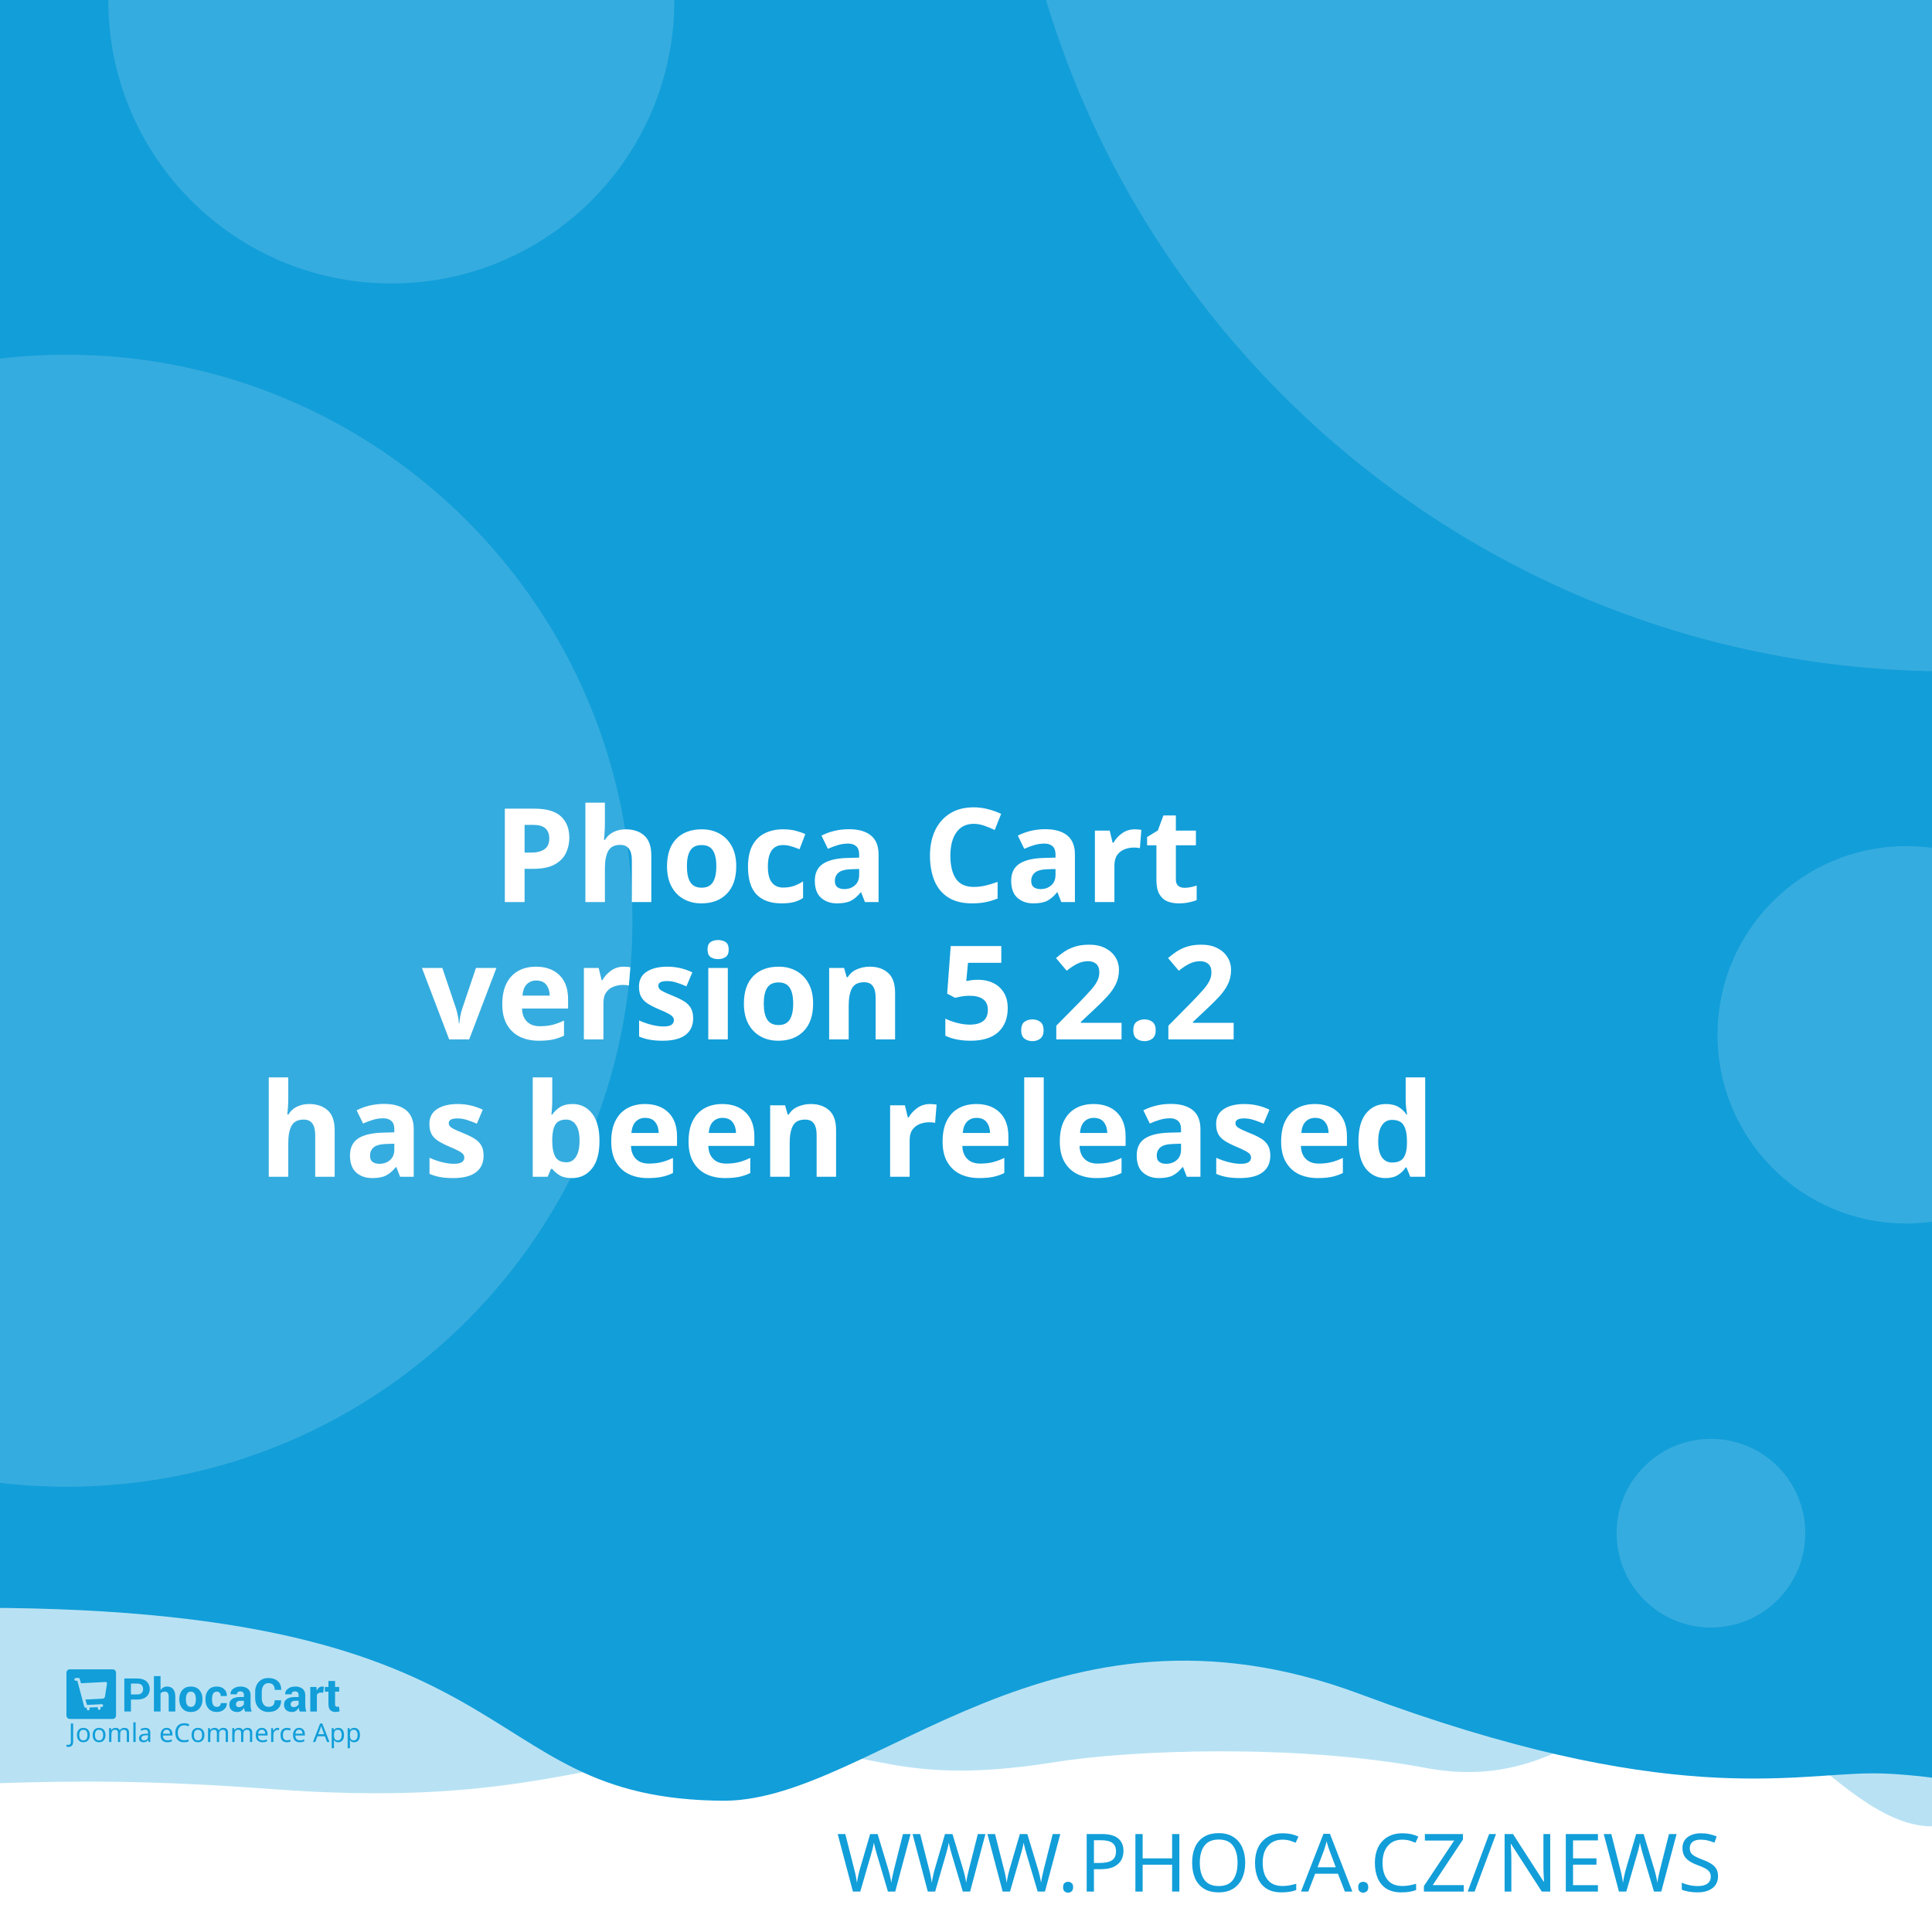
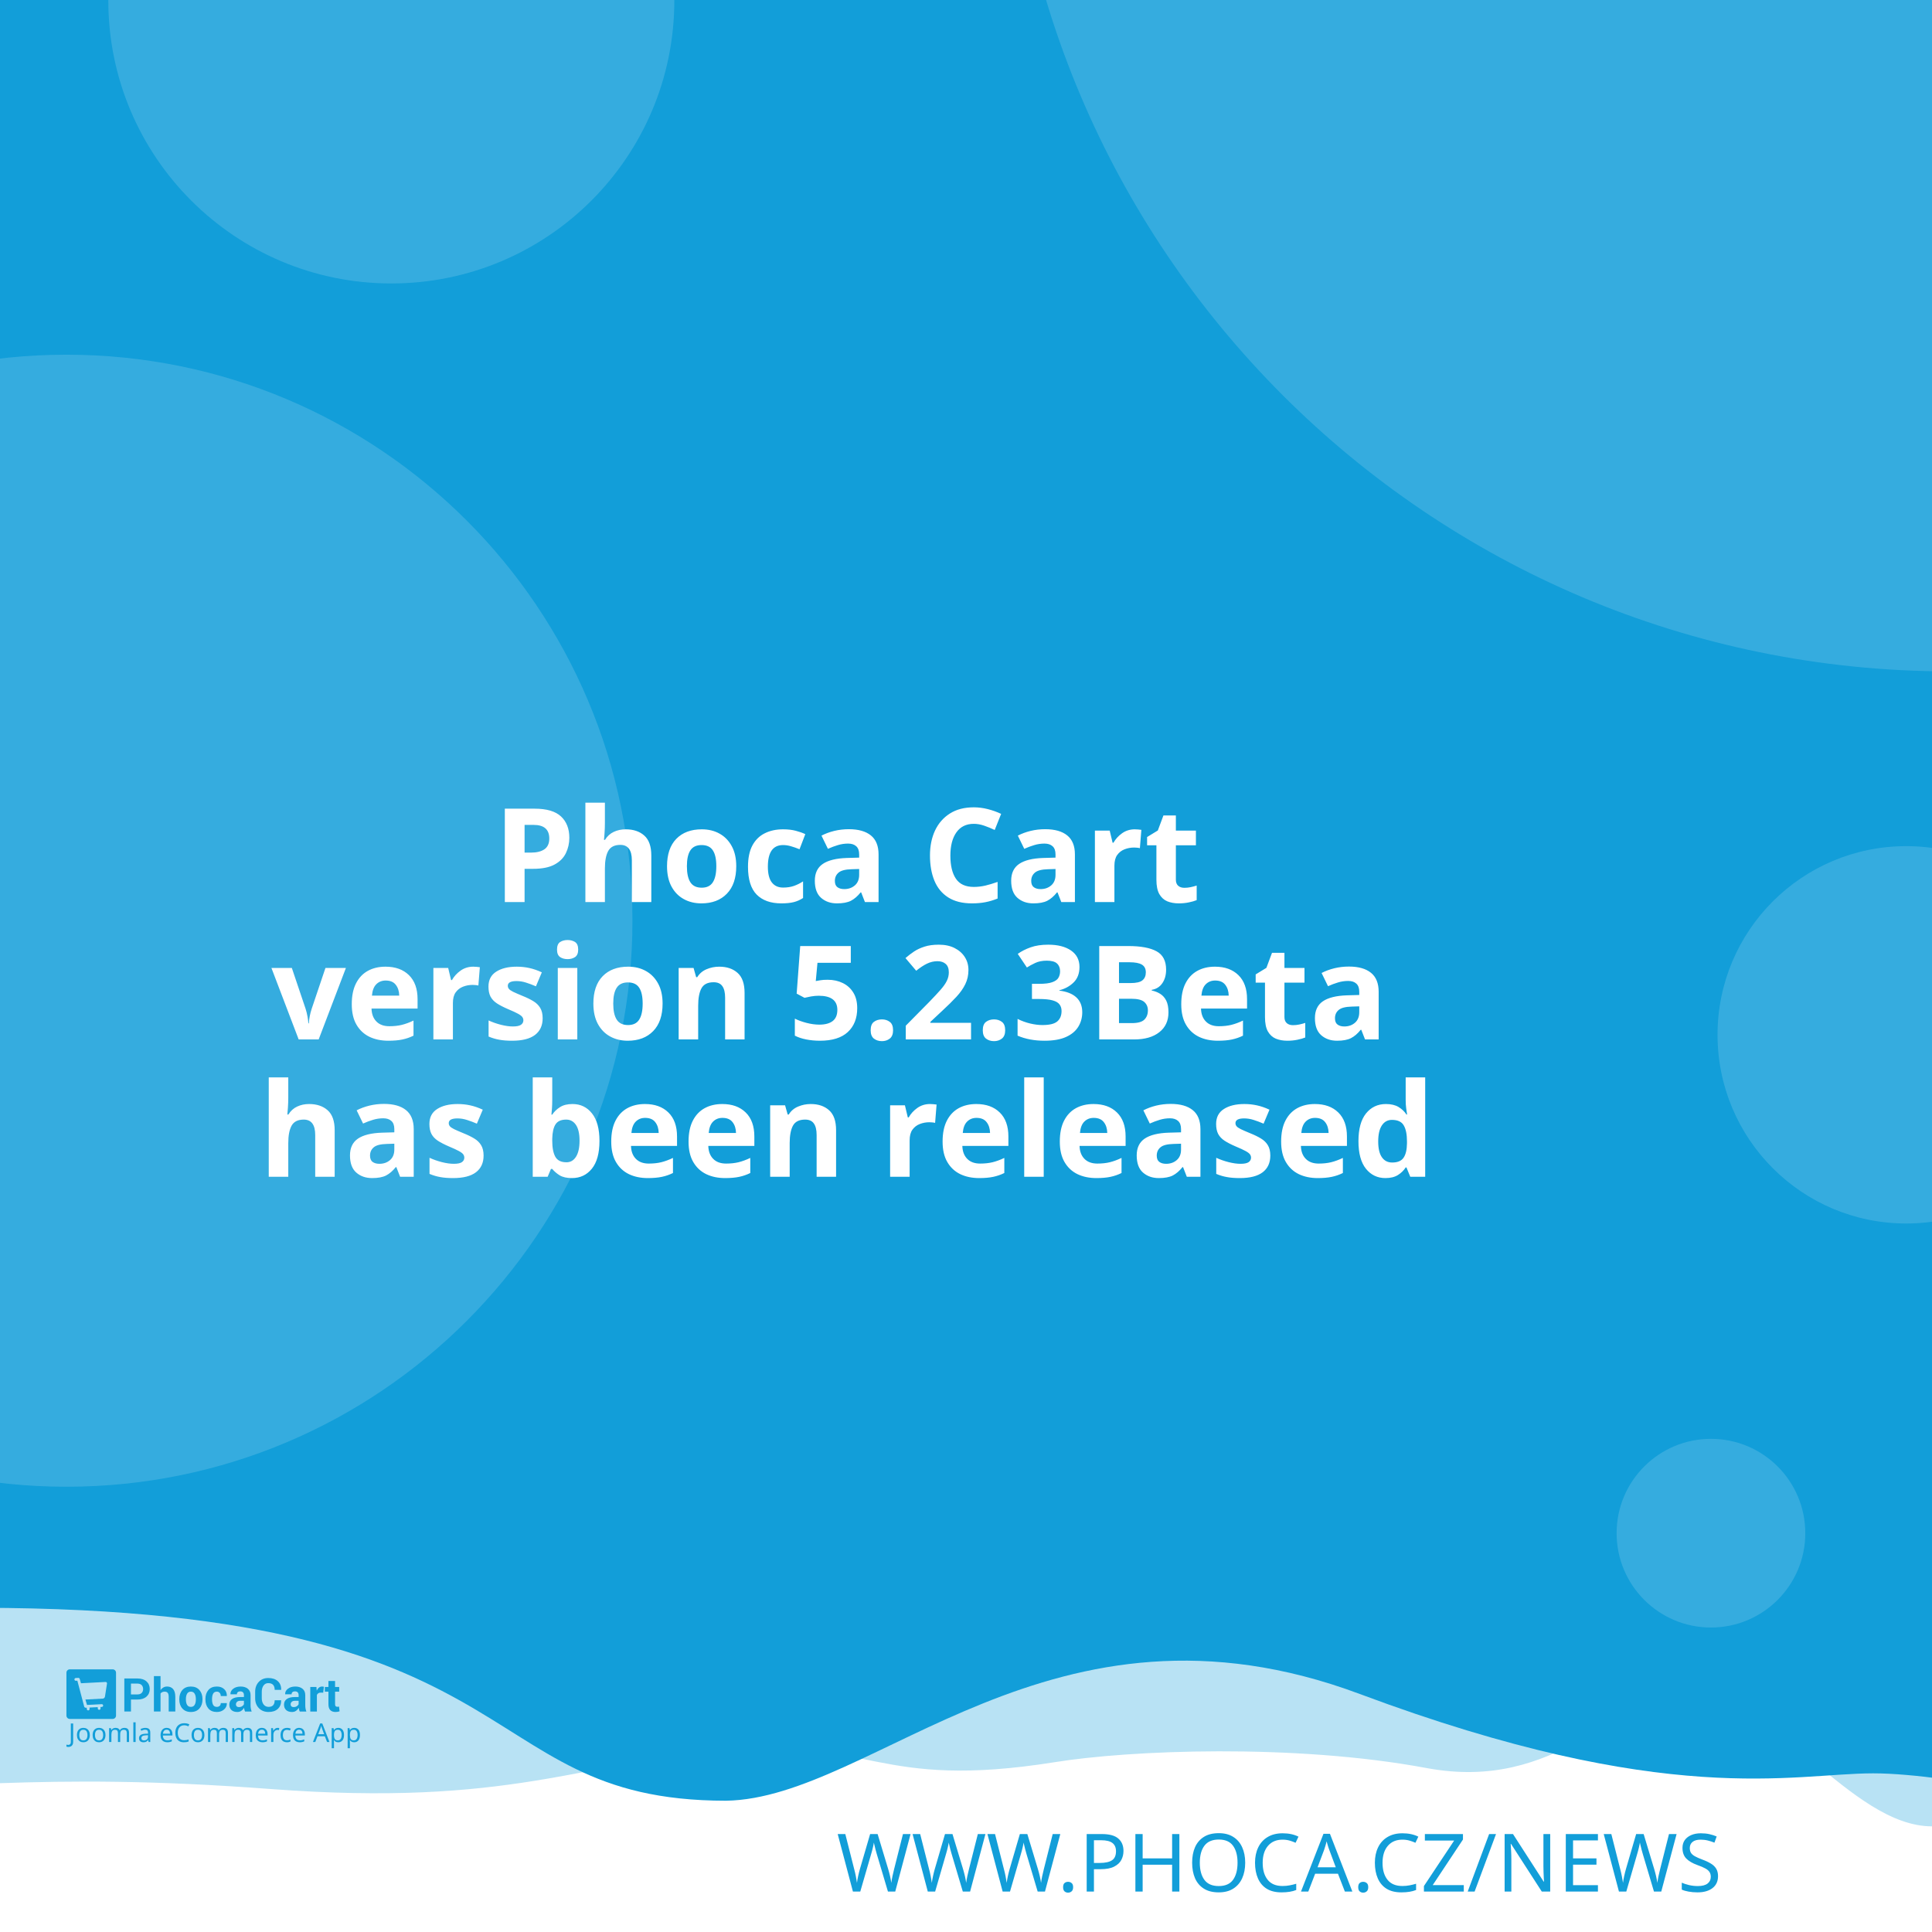
<svg xmlns="http://www.w3.org/2000/svg" width="512" height="512" viewBox="0 0 512 512" version="1.1" id="svg5">
  <defs id="defs2" />
  <g id="layer1">
    <path d="m -288.549,96.962 a 6.384,6.384 0 0 0 -6.384,6.384 v 81.087 a 6.384,6.384 0 0 0 6.384,6.384 h 81.083 a 6.384,6.384 0 0 0 6.384,-6.384 v -81.087 a 6.384,6.384 0 0 0 -6.384,-6.384 z m 16.084,16.188 c 0.591,-0.033 1.134,0.125 1.642,0.482 0.508,0.359 0.842,0.809 1.006,1.355 l 2.415,8.308 46.517,-2.44 c 0.829,-0.043 1.521,0.245 2.074,0.86 0.55,0.606 0.769,1.334 0.636,2.174 l -3.898,24.937 c -0.138,0.736 -0.57,1.497 -1.288,2.273 -0.719,0.787 -1.656,1.211 -2.797,1.272 l -32.861,1.721 3.038,10.253 27.775,-1.455 c 0.726,-0.04 1.351,0.178 1.887,0.648 0.523,0.483 0.803,1.086 0.844,1.812 0.038,0.726 -0.178,1.352 -0.648,1.887 -0.483,0.525 -1.086,0.806 -1.812,0.844 l -2.597,0.137 0.137,2.593 c 0.038,0.729 -0.178,1.356 -0.661,1.879 -0.472,0.535 -1.071,0.819 -1.8,0.856 -0.726,0.038 -1.353,-0.178 -1.879,-0.661 -0.535,-0.472 -0.814,-1.073 -0.852,-1.8 l -0.137,-2.593 -15.573,0.81 0.133,2.597 c 0.038,0.729 -0.176,1.356 -0.648,1.879 -0.483,0.535 -1.086,0.818 -1.812,0.856 -0.726,0.04 -1.352,-0.178 -1.887,-0.661 -0.525,-0.472 -0.806,-1.073 -0.844,-1.8 l -0.137,-2.597 -1.608,0.083 c -0.623,0.033 -1.193,-0.112 -1.721,-0.428 -0.515,-0.317 -0.883,-0.632 -1.11,-0.931 l -0.287,-0.507 -13.05,-49.343 -2.805,0.146 c -0.696,0.038 -1.312,-0.181 -1.858,-0.661 -0.545,-0.472 -0.835,-1.069 -0.873,-1.795 -0.038,-0.729 0.186,-1.353 0.682,-1.879 0.493,-0.535 1.083,-0.818 1.779,-0.856 z" style="fill:#ffffff;stroke-width:1;paint-order:stroke fill markers" id="path400" />
    <rect style="opacity:1;fill:#ffffff;stroke-width:5;stroke-linejoin:round;paint-order:stroke fill markers" id="rect723" width="512" height="512" x="0" y="0" />
    <path id="rect4460" style="opacity:0.3;fill:#129ed9;fill-opacity:1;stroke-width:5;stroke-linejoin:round;paint-order:stroke fill markers" d="M -256,4 H 768 v 480 c 0,0 -42.667,-10 -64,-10 -21.333,0 -42.408,10 -64,10 -21.592,0 -42.667,-10 -64,-10 -21.333,0 -42.408,10 -64,10 -21.592,0 -41.887,-34.701 -63.221,-34.701 -21.333,0 -35.645,25.795 -70.761,19.246 -35.116,-6.549 -78.862,-4.741 -98.515,-1.547 -47.289,7.533 -49.247,-6.724 -87.369,-3.311 -38.122,3.413 -56.921,15.193 -120.307,10.429 -63.387,-4.764 -84.091,0.698 -135.827,-0.116 -21.333,0 -42.408,10 -64,10 -21.592,0 -42.667,-10 -64,-10 -21.333,0 -64,10 -64,10 z" />
    <path id="rect4460-5" style="fill:#129ed9;fill-opacity:1;stroke-width:5;stroke-linejoin:round;paint-order:stroke fill markers" d="M -316,4.9999998e-7 H 708 V 480 c 0,0 -42.667,-10 -64,-10 -21.333,0 -42.408,10 -64,10 -21.592,0 -62.256,-10.048 -83.59,-10.048 -21.333,0 -54.449,9.448 -136.059,-21.03 -81.61,-30.478 -128.583,27.669 -167.971,28.291 -70.795,-0.042 -47.303,-54.288 -212.561,-50.983 C -185.439,429.534 -38.408,480 -60,480 c -21.592,0 -42.667,-10 -64,-10 -21.333,0 -42.408,10 -64,10 -21.592,0 -42.667,-10 -64,-10 -21.333,0 -64,10 -64,10 z" />
    <text xml:space="preserve" style="font-style:normal;font-weight:normal;font-size:21.333px;line-height:1.25;font-family:sans-serif;fill:#129ed9;fill-opacity:1;stroke:none" x="484.042" y="501.277" id="text2910-3-7">
      <tspan id="tspan2908-6-5" x="484.042" y="501.277" style="font-style:normal;font-variant:normal;font-weight:300;font-stretch:normal;font-size:21.333px;font-family:Montserrat;-inkscape-font-specification:'Montserrat Light';text-align:end;text-anchor:end;fill:#129ed9;fill-opacity:1">WWW.PHOCA.CZ/NEWS</tspan>
    </text>
    <text xml:space="preserve" style="font-style:normal;font-variant:normal;font-weight:600;font-stretch:normal;font-size:34.667px;line-height:1.05;font-family:Rubik;-inkscape-font-specification:'Rubik Semi-Bold';fill:#ffffff;fill-opacity:1;stroke:none" x="256" y="165" id="text11252">
      <tspan x="256" y="165" id="tspan403" style="text-align:center;text-anchor:middle" />
      <tspan x="256" y="202.659" style="font-size:34.667px;text-align:center;text-anchor:middle" id="tspan442" />
      <tspan x="256" y="239.059" style="font-size:34.667px;text-align:center;text-anchor:middle" id="tspan444">Phoca Cart</tspan>
-       <tspan x="256" y="275.459" id="tspan1992" style="font-size:34.667px;text-align:center;text-anchor:middle">version 5.2.2
+       <tspan x="256" y="275.459" id="tspan1992" style="font-size:34.667px;text-align:center;text-anchor:middle">version 5.2.3Beta
</tspan>
      <tspan x="256" y="311.859" id="tspan2906" style="font-size:34.667px;text-align:center;text-anchor:middle">has been released</tspan>
      <tspan x="256" y="348.259" id="tspan1994" style="font-size:34.667px" />
    </text>
    <circle style="opacity:0.15;fill:#ffffff;fill-opacity:1;stroke-width:5;stroke-linejoin:round;paint-order:stroke fill markers" id="path8376" cx="516.67" cy="-72.081" r="250" />
    <circle style="opacity:0.15;fill:#ffffff;fill-opacity:1;stroke-width:5;stroke-linejoin:round;paint-order:stroke fill markers" id="path8376-9" cx="17.604" cy="244" r="150" />
    <circle style="opacity:0.15;fill:#ffffff;fill-opacity:1;stroke-width:5;stroke-linejoin:round;paint-order:stroke fill markers" id="path8376-6" cx="103.704" cy="0.117" r="75" />
    <circle style="opacity:0.15;fill:#ffffff;fill-opacity:1;stroke-width:5;stroke-linejoin:round;paint-order:stroke fill markers" id="path8376-6-2" cx="505.168" cy="274.238" r="50" />
    <g id="g8950" transform="matrix(0.298069,0,0,0.298069,107.3348,335.2596)" style="fill:#129ed9;fill-opacity:1;stroke-width:3.355">
      <g id="g895" transform="translate(-301.0409,359.4151)" style="fill:#129ed9;fill-opacity:1;stroke-width:3.355">
        <g transform="matrix(1.3333,0,0,-1.3333,-75.59,850.15)" fill="#ffffff" image-rendering="optimizeQuality" id="g280" style="clip-rule:evenodd;fill:#129ed9;fill-opacity:1;stroke-width:8.934;shape-rendering:geometricPrecision">
          <path d="m 99.728,617.49 v -7.994 h -4.423 v 22.031 h 8.784 c 2.532,0 4.527,-0.646 5.979,-1.937 1.452,-1.291 2.181,-2.99 2.181,-5.097 0,-2.107 -0.729,-3.801 -2.181,-5.082 -1.452,-1.281 -3.446,-1.921 -5.979,-1.921 z m 0,3.408 h 4.361 c 1.23,0 2.165,0.336 2.801,1.002 0.635,0.671 0.951,1.523 0.951,2.561 0,1.059 -0.315,1.932 -0.946,2.623 -0.63,0.687 -1.566,1.033 -2.806,1.033 H 99.728 Z" id="path262" style="fill:#129ed9;fill-opacity:1;stroke-width:3.355" />
          <path d="m 119.45,623.79 c 0.517,0.749 1.147,1.327 1.891,1.746 0.749,0.418 1.576,0.63 2.485,0.63 1.705,0 3.043,-0.568 4.02,-1.704 0.971,-1.131 1.457,-2.887 1.457,-5.252 v -9.714 h -4.418 v 9.76 c 0,1.276 -0.227,2.174 -0.677,2.706 -0.445,0.532 -1.116,0.795 -2.005,0.795 -0.605,0 -1.137,-0.108 -1.602,-0.325 -0.465,-0.217 -0.847,-0.522 -1.152,-0.919 v -12.017 h -4.418 v 23.611 h 4.418 z" id="path264" style="fill:#129ed9;fill-opacity:1;stroke-width:3.355" />
          <path d="m 131.96,617.83 c 0,2.438 0.682,4.436 2.046,5.996 1.359,1.554 3.25,2.334 5.663,2.334 2.418,0 4.315,-0.774 5.689,-2.329 1.375,-1.549 2.062,-3.553 2.062,-6.001 v -0.32 c 0,-2.458 -0.687,-4.462 -2.051,-6.011 -1.369,-1.544 -3.261,-2.319 -5.674,-2.319 -2.418,0 -4.315,0.775 -5.684,2.319 -1.364,1.549 -2.051,3.553 -2.051,6.011 z m 4.408,-0.31 c 0,-1.487 0.264,-2.68 0.785,-3.584 0.527,-0.899 1.375,-1.348 2.542,-1.348 1.142,0 1.979,0.454 2.506,1.358 0.532,0.904 0.796,2.097 0.796,3.574 v 0.315 c 0,1.446 -0.269,2.629 -0.801,3.542 -0.537,0.914 -1.38,1.374 -2.527,1.374 -1.142,0 -1.979,-0.46 -2.506,-1.379 -0.532,-0.919 -0.796,-2.102 -0.796,-3.537 z" id="path266" style="fill:#129ed9;fill-opacity:1;stroke-width:3.355" />
          <path d="m 157.01,612.59 c 0.79,0 1.421,0.227 1.891,0.682 0.475,0.454 0.713,1.064 0.713,1.828 h 4.015 l 0.041,-0.093 c 0.041,-1.653 -0.579,-3.037 -1.871,-4.152 -1.287,-1.116 -2.883,-1.673 -4.79,-1.673 -2.439,0 -4.325,0.769 -5.648,2.314 -1.318,1.544 -1.979,3.522 -1.979,5.944 v 0.449 c 0,2.412 0.656,4.395 1.974,5.944 1.317,1.554 3.198,2.329 5.638,2.329 2.02,0 3.648,-0.573 4.883,-1.725 1.235,-1.151 1.835,-2.664 1.793,-4.539 l -0.031,-0.088 h -4.026 c 0,0.842 -0.233,1.544 -0.698,2.107 -0.46,0.558 -1.101,0.837 -1.922,0.837 -1.168,0 -1.995,-0.454 -2.475,-1.358 -0.476,-0.904 -0.718,-2.071 -0.718,-3.496 v -0.454 c 0,-1.456 0.243,-2.628 0.718,-3.522 0.48,-0.888 1.312,-1.332 2.491,-1.332" id="path268" style="fill:#129ed9;fill-opacity:1;stroke-width:3.355" />
          <path d="m 175.8,609.49 c -0.165,0.372 -0.305,0.764 -0.419,1.183 -0.119,0.413 -0.202,0.837 -0.248,1.27 -0.455,-0.8 -1.054,-1.456 -1.798,-1.978 -0.739,-0.521 -1.628,-0.785 -2.656,-0.785 -1.715,0 -3.038,0.439 -3.963,1.322 -0.93,0.883 -1.395,2.086 -1.395,3.604 0,1.606 0.62,2.845 1.855,3.729 1.235,0.883 3.038,1.322 5.41,1.322 h 2.47 v 1.301 c 0,0.785 -0.207,1.394 -0.62,1.828 -0.413,0.434 -1.023,0.651 -1.834,0.651 -0.713,0 -1.266,-0.175 -1.653,-0.522 -0.393,-0.346 -0.584,-0.826 -0.584,-1.446 l -4.268,0.016 -0.016,0.093 c -0.072,1.379 0.527,2.572 1.798,3.579 1.271,1.002 2.946,1.503 5.013,1.503 1.958,0 3.545,-0.496 4.769,-1.492 1.22,-0.992 1.829,-2.406 1.829,-4.24 v -6.76 c 0,-0.769 0.062,-1.492 0.176,-2.164 0.119,-0.676 0.299,-1.348 0.553,-2.014 z m -4.046,2.943 c 0.78,0 1.468,0.191 2.077,0.574 0.605,0.382 1.013,0.826 1.225,1.332 v 2.308 h -2.47 c -0.935,0 -1.648,-0.232 -2.134,-0.702 -0.481,-0.47 -0.724,-1.033 -0.724,-1.699 0,-0.542 0.181,-0.981 0.542,-1.312 0.367,-0.336 0.858,-0.501 1.483,-0.501" id="path270" style="fill:#129ed9;fill-opacity:1;stroke-width:3.355" />
          <path d="m 199.84,617.01 0.031,-0.088 c 0.041,-2.37 -0.682,-4.25 -2.17,-5.645 -1.488,-1.394 -3.555,-2.091 -6.201,-2.091 -2.656,0 -4.811,0.852 -6.464,2.556 -1.653,1.704 -2.486,3.894 -2.486,6.579 v 4.369 c 0,2.67 0.812,4.86 2.424,6.574 1.617,1.715 3.715,2.572 6.299,2.572 2.723,0 4.852,-0.697 6.386,-2.097 1.535,-1.399 2.284,-3.305 2.243,-5.717 l -0.031,-0.088 h -4.299 c 0,1.451 -0.346,2.561 -1.044,3.336 -0.698,0.769 -1.783,1.157 -3.255,1.157 -1.323,0 -2.372,-0.537 -3.147,-1.606 -0.78,-1.074 -1.168,-2.438 -1.168,-4.1 v -4.39 c 0,-1.683 0.408,-3.057 1.225,-4.131 0.822,-1.069 1.922,-1.606 3.317,-1.606 1.38,0 2.403,0.372 3.064,1.11 0.661,0.744 0.992,1.844 0.992,3.305 z" id="path272" style="fill:#129ed9;fill-opacity:1;stroke-width:3.355" />
          <path d="m 212.27,609.49 c -0.165,0.372 -0.305,0.764 -0.419,1.183 -0.119,0.413 -0.202,0.837 -0.248,1.27 -0.455,-0.8 -1.054,-1.456 -1.798,-1.978 -0.739,-0.521 -1.628,-0.785 -2.656,-0.785 -1.716,0 -3.038,0.439 -3.963,1.322 -0.93,0.883 -1.395,2.086 -1.395,3.604 0,1.606 0.62,2.845 1.855,3.729 1.235,0.883 3.039,1.322 5.41,1.322 h 2.47 v 1.301 c 0,0.785 -0.207,1.394 -0.62,1.828 -0.413,0.434 -1.023,0.651 -1.834,0.651 -0.713,0 -1.266,-0.175 -1.654,-0.522 -0.393,-0.346 -0.584,-0.826 -0.584,-1.446 l -4.268,0.016 -0.016,0.093 c -0.072,1.379 0.527,2.572 1.798,3.579 1.271,1.002 2.945,1.503 5.013,1.503 1.958,0 3.545,-0.496 4.769,-1.492 1.22,-0.992 1.829,-2.406 1.829,-4.24 v -6.76 c 0,-0.769 0.062,-1.492 0.176,-2.164 0.119,-0.676 0.3,-1.348 0.553,-2.014 z m -4.046,2.943 c 0.78,0 1.468,0.191 2.077,0.574 0.605,0.382 1.013,0.826 1.224,1.332 v 2.308 h -2.47 c -0.935,0 -1.649,-0.232 -2.134,-0.702 -0.481,-0.47 -0.723,-1.033 -0.723,-1.699 0,-0.542 0.181,-0.981 0.542,-1.312 0.367,-0.336 0.858,-0.501 1.483,-0.501" id="path274" style="fill:#129ed9;fill-opacity:1;stroke-width:3.355" />
          <path d="m 227.92,622.06 -1.617,0.046 c -0.656,0 -1.199,-0.134 -1.623,-0.408 -0.423,-0.274 -0.744,-0.656 -0.966,-1.152 v -11.052 h -4.408 v 16.36 h 4.103 l 0.196,-2.422 c 0.382,0.857 0.883,1.528 1.494,2.009 0.61,0.48 1.312,0.723 2.108,0.723 0.223,0 0.429,-0.015 0.615,-0.052 0.186,-0.036 0.377,-0.077 0.568,-0.129 z" id="path276" style="fill:#129ed9;fill-opacity:1;stroke-width:3.355" />
          <path d="m 235.83,629.86 v -4.007 h 2.754 v -3.099 H 235.83 v -8.33 c 0,-0.635 0.129,-1.09 0.393,-1.363 0.263,-0.274 0.615,-0.408 1.059,-0.408 0.232,0 0.434,0.01 0.599,0.036 0.166,0.026 0.362,0.072 0.579,0.129 l 0.383,-3.181 c -0.445,-0.155 -0.878,-0.268 -1.302,-0.341 -0.424,-0.078 -0.884,-0.114 -1.38,-0.114 -1.524,0 -2.697,0.418 -3.519,1.255 -0.822,0.837 -1.235,2.159 -1.235,3.977 v 8.34 h -2.392 v 3.099 h 2.392 v 4.007 z" id="path278" style="fill:#129ed9;fill-opacity:1;stroke-width:3.355" />
        </g>
        <g fill="#ffffff" fill-rule="evenodd" image-rendering="optimizeQuality" stroke-width="1.934" aria-label="Joomla eCommerce App" id="g318" style="clip-rule:evenodd;fill:#129ed9;fill-opacity:1;shape-rendering:geometricPrecision">
          <path d="M 1.704,69 Q 1.151,69 0.736,68.908 0.321,68.839 -0.002,68.7 v -1.752 q 0.369,0.092 0.784,0.161 0.415,0.069 0.876,0.069 0.576,0 1.083,-0.231 0.53,-0.231 0.853,-0.807 0.323,-0.576 0.323,-1.614 v -16.368 h 2.075 v 16.206 q 0,2.374 -1.176,3.504 -1.176,1.13 -3.112,1.13 z" id="path282" style="fill:#129ed9;fill-opacity:1;stroke-width:1.934" />
          <path d="m 20.792,58.419 q 0,3.066 -1.568,4.749 -1.545,1.683 -4.196,1.683 -1.637,0 -2.928,-0.738 -1.268,-0.761 -2.006,-2.19 -0.738,-1.452 -0.738,-3.504 0,-3.066 1.545,-4.726 1.545,-1.66 4.196,-1.66 1.683,0 2.951,0.761 1.291,0.738 2.006,2.167 0.738,1.406 0.738,3.458 z m -9.336,0 q 0,2.19 0.853,3.481 0.876,1.268 2.766,1.268 1.867,0 2.743,-1.268 0.876,-1.291 0.876,-3.481 0,-2.19 -0.876,-3.435 -0.876,-1.245 -2.766,-1.245 -1.89,0 -2.743,1.245 -0.853,1.245 -0.853,3.435 z" id="path284" style="fill:#129ed9;fill-opacity:1;stroke-width:1.934" />
          <path d="m 34.739,58.419 q 0,3.066 -1.568,4.749 -1.545,1.683 -4.196,1.683 -1.637,0 -2.928,-0.738 -1.268,-0.761 -2.006,-2.19 -0.738,-1.452 -0.738,-3.504 0,-3.066 1.545,-4.726 1.545,-1.66 4.196,-1.66 1.683,0 2.951,0.761 1.291,0.738 2.006,2.167 0.738,1.406 0.738,3.458 z m -9.336,0 q 0,2.19 0.853,3.481 0.876,1.268 2.766,1.268 1.867,0 2.743,-1.268 0.876,-1.291 0.876,-3.481 0,-2.19 -0.876,-3.435 -0.876,-1.245 -2.766,-1.245 -1.89,0 -2.743,1.245 -0.853,1.245 -0.853,3.435 z" id="path286" style="fill:#129ed9;fill-opacity:1;stroke-width:1.934" />
          <path d="m 51.499,52.033 q 2.098,0 3.135,1.083 1.037,1.06 1.037,3.458 V 64.62 H 53.666 v -7.953 q 0,-2.928 -2.513,-2.928 -1.798,0 -2.582,1.037 -0.761,1.037 -0.761,3.02 V 64.62 h -2.006 v -7.953 q 0,-2.928 -2.536,-2.928 -1.867,0 -2.582,1.153 -0.715,1.153 -0.715,3.32 v 6.409 h -2.029 v -12.356 h 1.637 l 0.3,1.683 h 0.115 q 0.576,-0.968 1.545,-1.429 0.991,-0.484 2.098,-0.484 2.905,0 3.781,2.075 h 0.115 q 0.622,-1.06 1.683,-1.568 1.083,-0.507 2.282,-0.507 z" id="path288" style="fill:#129ed9;fill-opacity:1;stroke-width:1.934" />
          <path d="M 61.527,64.62 H 59.498 V 47.1 h 2.029 z" id="path290" style="fill:#129ed9;fill-opacity:1;stroke-width:1.934" />
          <path d="m 70.126,52.056 q 2.259,0 3.343,0.991 1.083,0.991 1.083,3.158 v 8.414 h -1.475 l -0.392,-1.752 h -0.092 q -0.807,1.014 -1.706,1.498 -0.876,0.484 -2.444,0.484 -1.683,0 -2.789,-0.876 -1.107,-0.899 -1.107,-2.789 0,-1.844 1.452,-2.836 1.452,-1.014 4.472,-1.107 l 2.098,-0.069 v -0.738 q 0,-1.545 -0.669,-2.144 -0.669,-0.599 -1.89,-0.599 -0.968,0 -1.844,0.3 -0.876,0.277 -1.637,0.645 l -0.622,-1.522 q 0.807,-0.438 1.913,-0.738 1.107,-0.323 2.305,-0.323 z m 0.599,6.593 q -2.305,0.092 -3.204,0.738 -0.876,0.645 -0.876,1.821 0,1.037 0.622,1.522 0.645,0.484 1.637,0.484 1.568,0 2.605,-0.853 1.037,-0.876 1.037,-2.674 v -1.107 z" id="path292" style="fill:#129ed9;fill-opacity:1;stroke-width:1.934" />
          <path d="m 89.144,52.033 q 1.591,0 2.72,0.692 1.153,0.692 1.752,1.96 0.622,1.245 0.622,2.928 v 1.222 h -8.46 q 0.046,2.098 1.06,3.204 1.037,1.083 2.882,1.083 1.176,0 2.075,-0.207 0.922,-0.231 1.89,-0.645 v 1.775 q -0.945,0.415 -1.867,0.599 -0.922,0.207 -2.19,0.207 -1.752,0 -3.112,-0.715 -1.337,-0.715 -2.098,-2.121 -0.738,-1.429 -0.738,-3.481 0,-2.029 0.669,-3.481 0.692,-1.452 1.913,-2.236 1.245,-0.784 2.882,-0.784 z m -0.023,1.66 q -1.452,0 -2.305,0.945 -0.83,0.922 -0.991,2.582 h 6.293 q -0.023,-1.568 -0.738,-2.536 -0.715,-0.991 -2.259,-0.991 z" id="path294" style="fill:#129ed9;fill-opacity:1;stroke-width:1.934" />
          <path d="m 104.71,49.751 q -2.651,0 -4.173,1.775 -1.522,1.775 -1.522,4.864 0,3.066 1.406,4.864 1.429,1.775 4.265,1.775 1.083,0 2.052,-0.184 0.968,-0.184 1.89,-0.461 v 1.798 q -0.922,0.346 -1.913,0.507 -0.968,0.161 -2.328,0.161 -2.513,0 -4.196,-1.037 -1.683,-1.037 -2.536,-2.951 -0.83,-1.913 -0.83,-4.495 0,-2.49 0.899,-4.38 0.922,-1.913 2.697,-2.974 1.775,-1.083 4.311,-1.083 2.605,0 4.541,0.968 l -0.83,1.752 q -0.761,-0.346 -1.706,-0.622 -0.922,-0.277 -2.029,-0.277 z" id="path296" style="fill:#129ed9;fill-opacity:1;stroke-width:1.934" />
          <path d="m 122.69,58.419 q 0,3.066 -1.568,4.749 -1.545,1.683 -4.196,1.683 -1.637,0 -2.928,-0.738 -1.268,-0.761 -2.006,-2.19 -0.738,-1.452 -0.738,-3.504 0,-3.066 1.545,-4.726 1.545,-1.66 4.196,-1.66 1.683,0 2.951,0.761 1.291,0.738 2.006,2.167 0.738,1.406 0.738,3.458 z m -9.336,0 q 0,2.19 0.853,3.481 0.876,1.268 2.766,1.268 1.867,0 2.743,-1.268 0.876,-1.291 0.876,-3.481 0,-2.19 -0.876,-3.435 -0.876,-1.245 -2.766,-1.245 -1.89,0 -2.743,1.245 -0.853,1.245 -0.853,3.435 z" id="path298" style="fill:#129ed9;fill-opacity:1;stroke-width:1.934" />
          <path d="m 139.45,52.033 q 2.098,0 3.135,1.083 1.037,1.06 1.037,3.458 V 64.62 h -2.006 v -7.953 q 0,-2.928 -2.513,-2.928 -1.798,0 -2.582,1.037 -0.761,1.037 -0.761,3.02 V 64.62 h -2.006 v -7.953 q 0,-2.928 -2.536,-2.928 -1.867,0 -2.582,1.153 -0.715,1.153 -0.715,3.32 v 6.409 h -2.029 v -12.356 h 1.637 l 0.3,1.683 h 0.115 q 0.576,-0.968 1.545,-1.429 0.991,-0.484 2.098,-0.484 2.905,0 3.781,2.075 h 0.115 q 0.622,-1.06 1.683,-1.568 1.083,-0.507 2.282,-0.507 z" id="path300" style="fill:#129ed9;fill-opacity:1;stroke-width:1.934" />
          <path d="m 161,52.033 q 2.098,0 3.135,1.083 1.037,1.06 1.037,3.458 V 64.62 h -2.006 v -7.953 q 0,-2.928 -2.513,-2.928 -1.798,0 -2.582,1.037 -0.761,1.037 -0.761,3.02 V 64.62 h -2.006 v -7.953 q 0,-2.928 -2.536,-2.928 -1.867,0 -2.582,1.153 -0.715,1.153 -0.715,3.32 v 6.409 h -2.029 v -12.356 h 1.637 l 0.3,1.683 h 0.115 q 0.576,-0.968 1.545,-1.429 0.991,-0.484 2.098,-0.484 2.905,0 3.781,2.075 h 0.115 q 0.622,-1.06 1.683,-1.568 1.083,-0.507 2.282,-0.507 z" id="path302" style="fill:#129ed9;fill-opacity:1;stroke-width:1.934" />
          <path d="m 173.77,52.033 q 1.591,0 2.72,0.692 1.153,0.692 1.752,1.96 0.622,1.245 0.622,2.928 v 1.222 h -8.46 q 0.046,2.098 1.06,3.204 1.037,1.083 2.882,1.083 1.176,0 2.075,-0.207 0.922,-0.231 1.89,-0.645 v 1.775 q -0.945,0.415 -1.867,0.599 -0.922,0.207 -2.19,0.207 -1.752,0 -3.112,-0.715 -1.337,-0.715 -2.098,-2.121 -0.738,-1.429 -0.738,-3.481 0,-2.029 0.669,-3.481 0.692,-1.452 1.913,-2.236 1.245,-0.784 2.882,-0.784 z m -0.023,1.66 q -1.452,0 -2.305,0.945 -0.83,0.922 -0.991,2.582 h 6.293 q -0.023,-1.568 -0.738,-2.536 -0.715,-0.991 -2.259,-0.991 z" id="path304" style="fill:#129ed9;fill-opacity:1;stroke-width:1.934" />
          <path d="m 187.76,52.033 q 0.346,0 0.738,0.046 0.415,0.023 0.715,0.092 l -0.254,1.867 q -0.3,-0.069 -0.669,-0.115 -0.346,-0.046 -0.669,-0.046 -0.945,0 -1.775,0.53 -0.83,0.507 -1.337,1.452 -0.484,0.922 -0.484,2.167 v 6.593 h -2.029 v -12.356 h 1.66 l 0.231,2.259 h 0.092 q 0.599,-1.014 1.545,-1.752 0.945,-0.738 2.236,-0.738 z" id="path306" style="fill:#129ed9;fill-opacity:1;stroke-width:1.934" />
          <path d="m 196.02,64.851 q -1.637,0 -2.928,-0.669 -1.268,-0.669 -2.006,-2.075 -0.715,-1.406 -0.715,-3.596 0,-2.282 0.761,-3.712 0.761,-1.429 2.052,-2.098 1.314,-0.669 2.974,-0.669 0.945,0 1.821,0.207 0.876,0.184 1.429,0.461 l -0.622,1.683 q -0.553,-0.207 -1.291,-0.392 -0.738,-0.184 -1.383,-0.184 -3.642,0 -3.642,4.68 0,2.236 0.876,3.435 0.899,1.176 2.651,1.176 1.014,0 1.775,-0.207 0.784,-0.207 1.429,-0.507 v 1.798 q -0.622,0.323 -1.383,0.484 -0.738,0.184 -1.798,0.184 z" id="path308" style="fill:#129ed9;fill-opacity:1;stroke-width:1.934" />
          <path d="m 206.9,52.033 q 1.591,0 2.72,0.692 1.153,0.692 1.752,1.96 0.622,1.245 0.622,2.928 v 1.222 h -8.46 q 0.046,2.098 1.06,3.204 1.037,1.083 2.882,1.083 1.176,0 2.075,-0.207 0.922,-0.231 1.89,-0.645 v 1.775 q -0.945,0.415 -1.867,0.599 -0.922,0.207 -2.19,0.207 -1.752,0 -3.112,-0.715 -1.337,-0.715 -2.098,-2.121 -0.738,-1.429 -0.738,-3.481 0,-2.029 0.669,-3.481 0.692,-1.452 1.913,-2.236 1.245,-0.784 2.882,-0.784 z m -0.023,1.66 q -1.452,0 -2.305,0.945 -0.83,0.922 -0.991,2.582 h 6.293 q -0.023,-1.568 -0.738,-2.536 -0.715,-0.991 -2.259,-0.991 z" id="path310" style="fill:#129ed9;fill-opacity:1;stroke-width:1.934" />
          <path d="m 231.73,64.62 -1.983,-5.095 h -6.524 l -1.96,5.095 h -2.098 l 6.432,-16.529 h 1.867 l 6.409,16.529 z m -4.449,-11.918 q -0.069,-0.184 -0.231,-0.669 -0.161,-0.484 -0.323,-0.991 -0.138,-0.53 -0.231,-0.807 -0.161,0.715 -0.369,1.406 -0.207,0.669 -0.346,1.06 l -1.867,4.979 h 5.21 z" id="path312" style="fill:#129ed9;fill-opacity:1;stroke-width:1.934" />
          <path d="m 241.73,52.033 q 2.282,0 3.665,1.591 1.406,1.591 1.406,4.795 0,3.158 -1.406,4.795 -1.383,1.637 -3.688,1.637 -1.429,0 -2.374,-0.53 -0.922,-0.553 -1.452,-1.268 h -0.138 q 0.046,0.392 0.092,0.991 0.046,0.599 0.046,1.037 v 5.072 h -2.029 v -17.889 h 1.66 l 0.277,1.683 h 0.092 q 0.553,-0.807 1.452,-1.36 0.899,-0.553 2.397,-0.553 z m -0.369,1.706 q -1.89,0 -2.674,1.06 -0.761,1.06 -0.807,3.227 v 0.392 q 0,2.282 0.738,3.527 0.761,1.222 2.789,1.222 1.13,0 1.844,-0.622 0.738,-0.622 1.083,-1.683 0.369,-1.083 0.369,-2.467 0,-2.121 -0.83,-3.389 -0.807,-1.268 -2.513,-1.268 z" id="path314" style="fill:#129ed9;fill-opacity:1;stroke-width:1.934" />
          <path d="m 255.91,52.033 q 2.282,0 3.665,1.591 1.406,1.591 1.406,4.795 0,3.158 -1.406,4.795 -1.383,1.637 -3.688,1.637 -1.429,0 -2.374,-0.53 -0.922,-0.553 -1.452,-1.268 h -0.138 q 0.046,0.392 0.092,0.991 0.046,0.599 0.046,1.037 v 5.072 h -2.029 v -17.889 h 1.66 l 0.277,1.683 h 0.092 q 0.553,-0.807 1.452,-1.36 0.899,-0.553 2.397,-0.553 z m -0.369,1.706 q -1.89,0 -2.674,1.06 -0.761,1.06 -0.807,3.227 v 0.392 q 0,2.282 0.738,3.527 0.761,1.222 2.789,1.222 1.13,0 1.844,-0.622 0.738,-0.622 1.083,-1.683 0.369,-1.083 0.369,-2.467 0,-2.121 -0.83,-3.389 -0.807,-1.268 -2.513,-1.268 z" id="path316" style="fill:#129ed9;fill-opacity:1;stroke-width:1.934" />
        </g>
        <path d="M 3,0 A 3,3 0 0 0 0,3 v 38.107 a 3,3 0 0 0 3,3 h 38.105 a 3,3 0 0 0 3,-3 V 3 a 3,3 0 0 0 -3,-3 z m 7.559,7.607 c 0.278,-0.015 0.533,0.059 0.771,0.227 0.239,0.169 0.396,0.38 0.473,0.637 l 1.135,3.904 21.861,-1.147 c 0.39,-0.02 0.715,0.115 0.975,0.404 0.259,0.285 0.361,0.627 0.299,1.022 l -1.832,11.719 c -0.065,0.346 -0.268,0.703 -0.605,1.068 -0.338,0.37 -0.778,0.569 -1.315,0.598 l -15.443,0.809 1.428,4.818 13.053,-0.684 c 0.341,-0.019 0.635,0.084 0.887,0.305 0.246,0.227 0.378,0.51 0.396,0.852 0.018,0.341 -0.084,0.635 -0.305,0.887 -0.227,0.247 -0.51,0.379 -0.852,0.396 l -1.221,0.064 0.064,1.219 c 0.018,0.343 -0.084,0.637 -0.311,0.883 -0.222,0.252 -0.503,0.385 -0.846,0.402 -0.341,0.018 -0.636,-0.084 -0.883,-0.311 -0.252,-0.222 -0.383,-0.504 -0.4,-0.846 l -0.064,-1.219 -7.318,0.381 0.062,1.221 c 0.018,0.343 -0.083,0.637 -0.305,0.883 -0.227,0.252 -0.51,0.384 -0.852,0.402 -0.341,0.019 -0.635,-0.084 -0.887,-0.311 -0.247,-0.222 -0.379,-0.504 -0.396,-0.846 l -0.064,-1.221 -0.756,0.039 c -0.293,0.015 -0.561,-0.052 -0.809,-0.201 -0.242,-0.149 -0.415,-0.297 -0.521,-0.438 l -0.135,-0.238 -6.133,-23.189 -1.318,0.068 C 8.066,10.184 7.776,10.082 7.52,9.856 7.263,9.634 7.127,9.354 7.11,9.012 7.092,8.67 7.197,8.377 7.43,8.13 7.661,7.878 7.939,7.745 8.266,7.727 Z" fill="#ffffff" style="fill:#129ed9;fill-opacity:1;stroke-width:8.934;paint-order:stroke fill markers" id="path334" />
      </g>
    </g>
    <circle style="opacity:0.15;fill:#ffffff;fill-opacity:1;stroke-width:5;stroke-linejoin:round;paint-order:stroke fill markers" id="path8376-6-2-1" cx="453.421" cy="406.309" r="25" />
  </g>
</svg>
